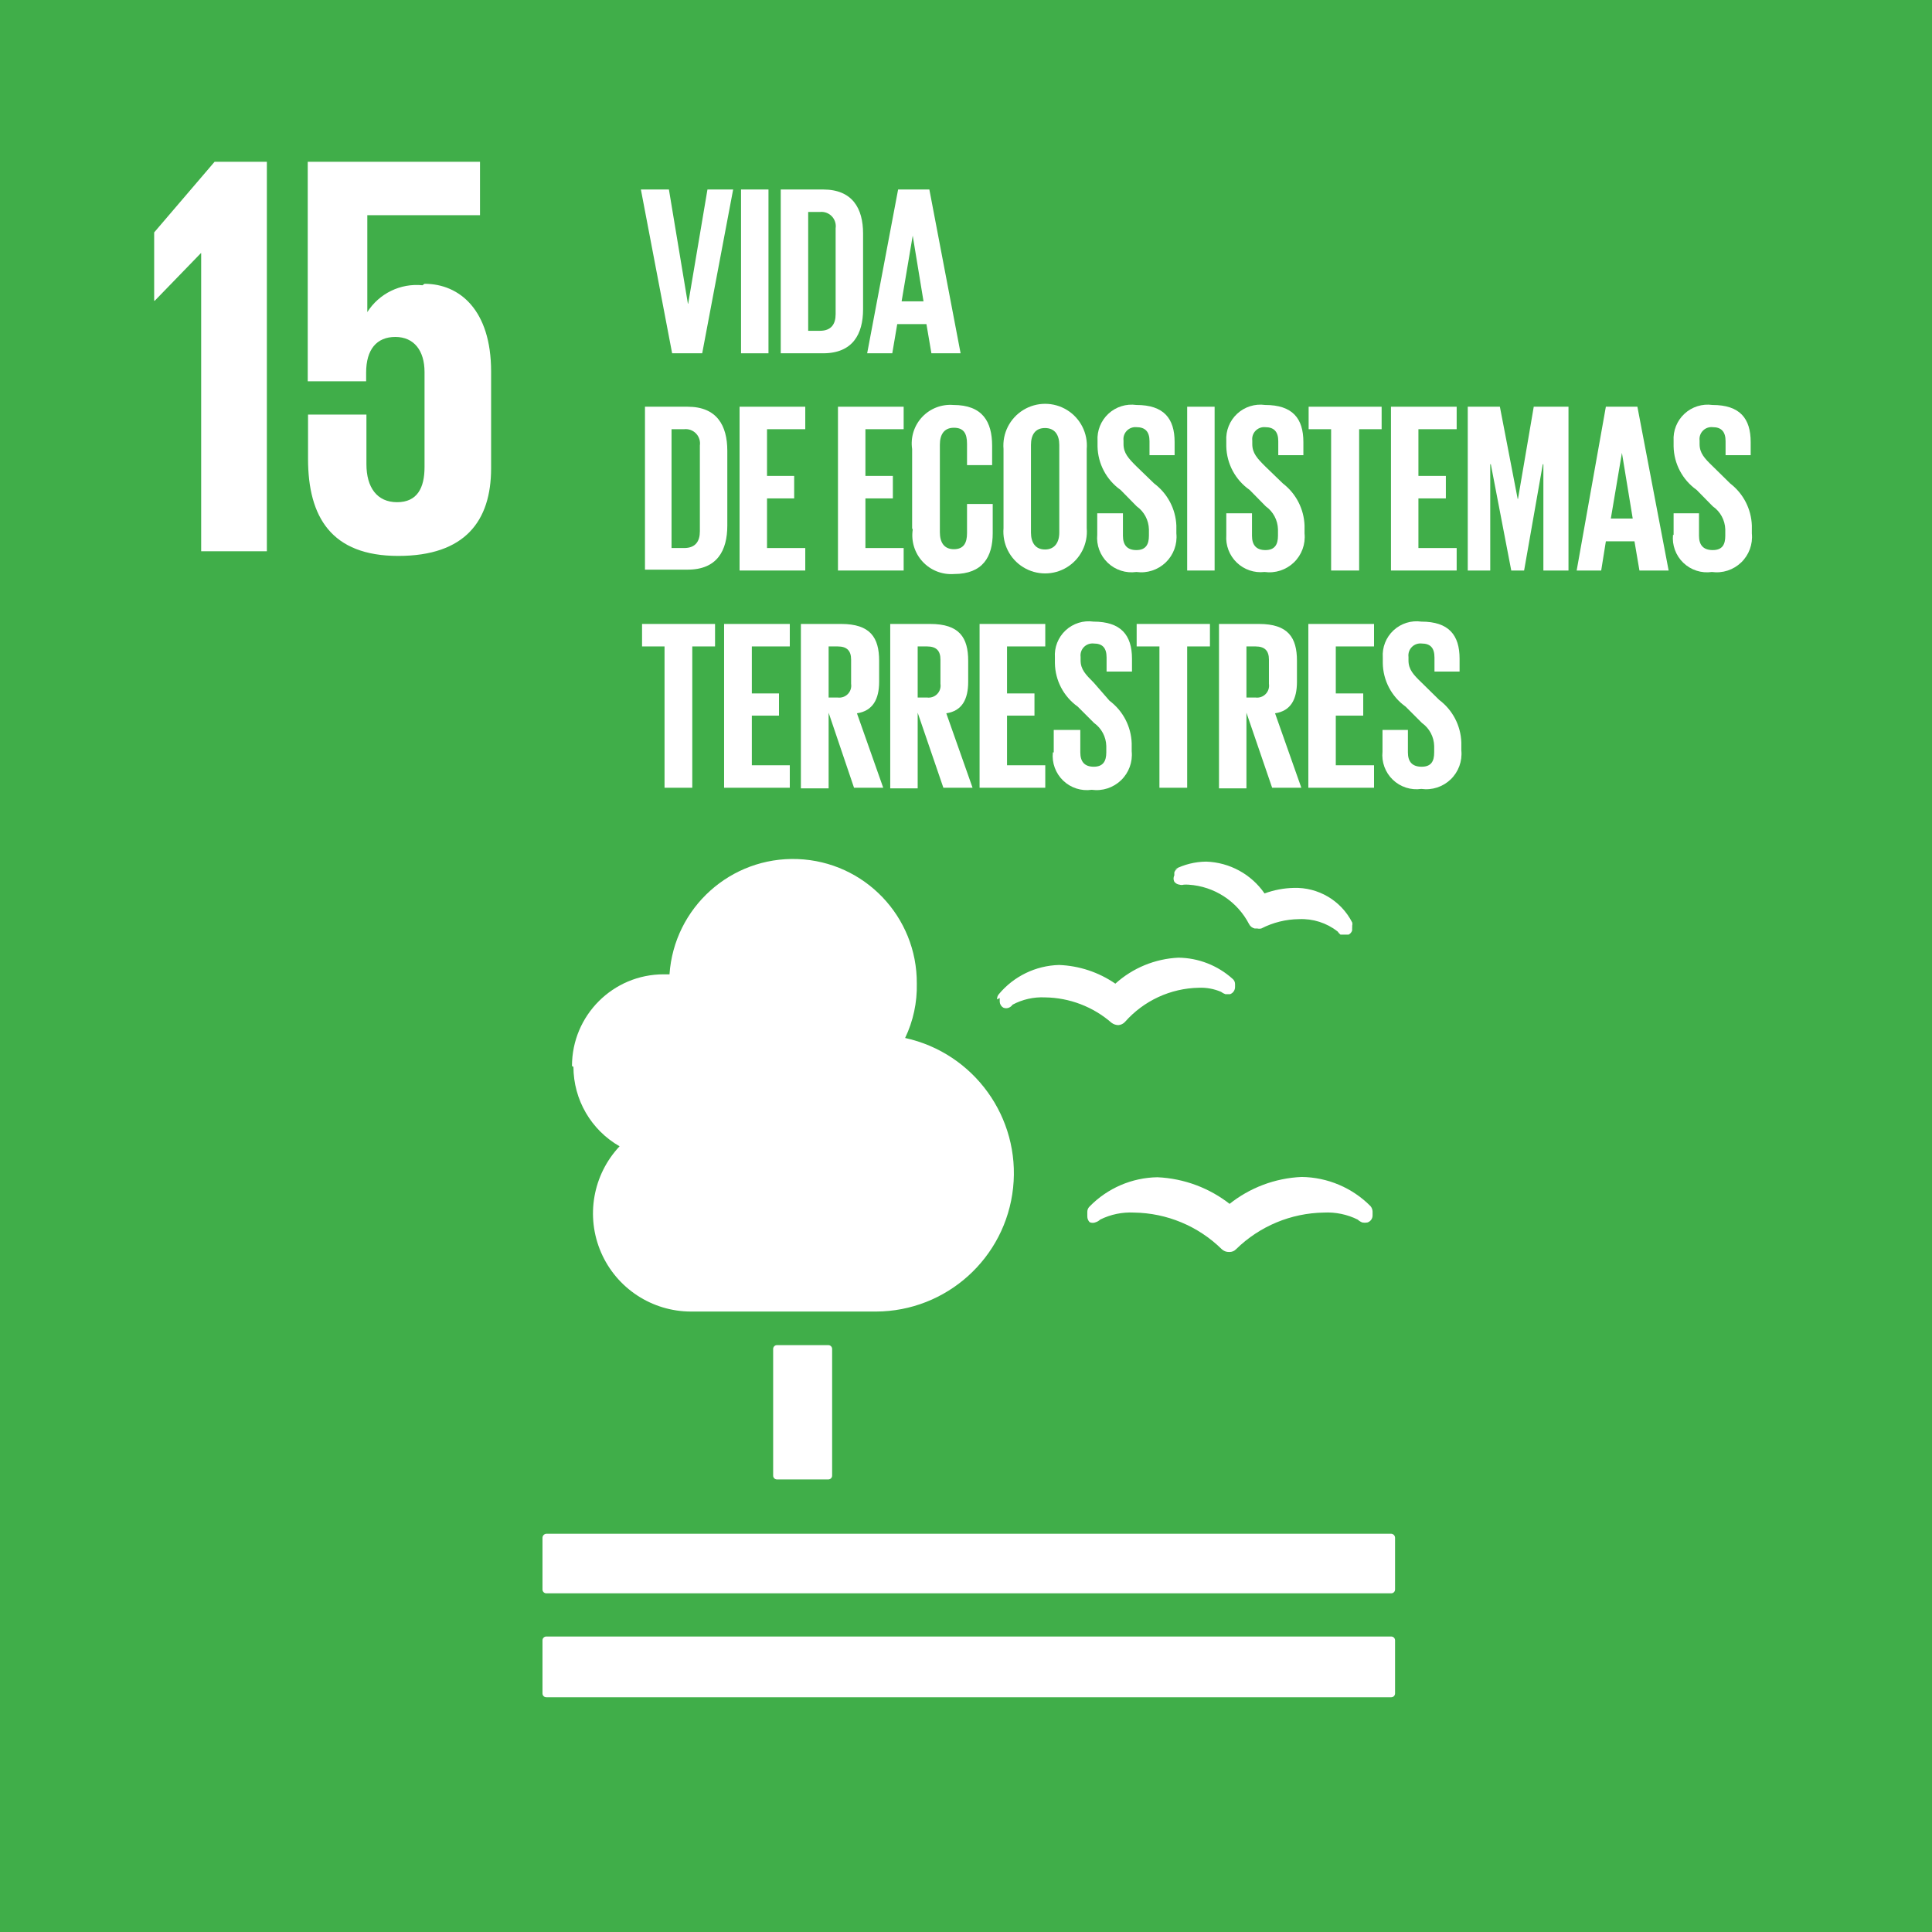
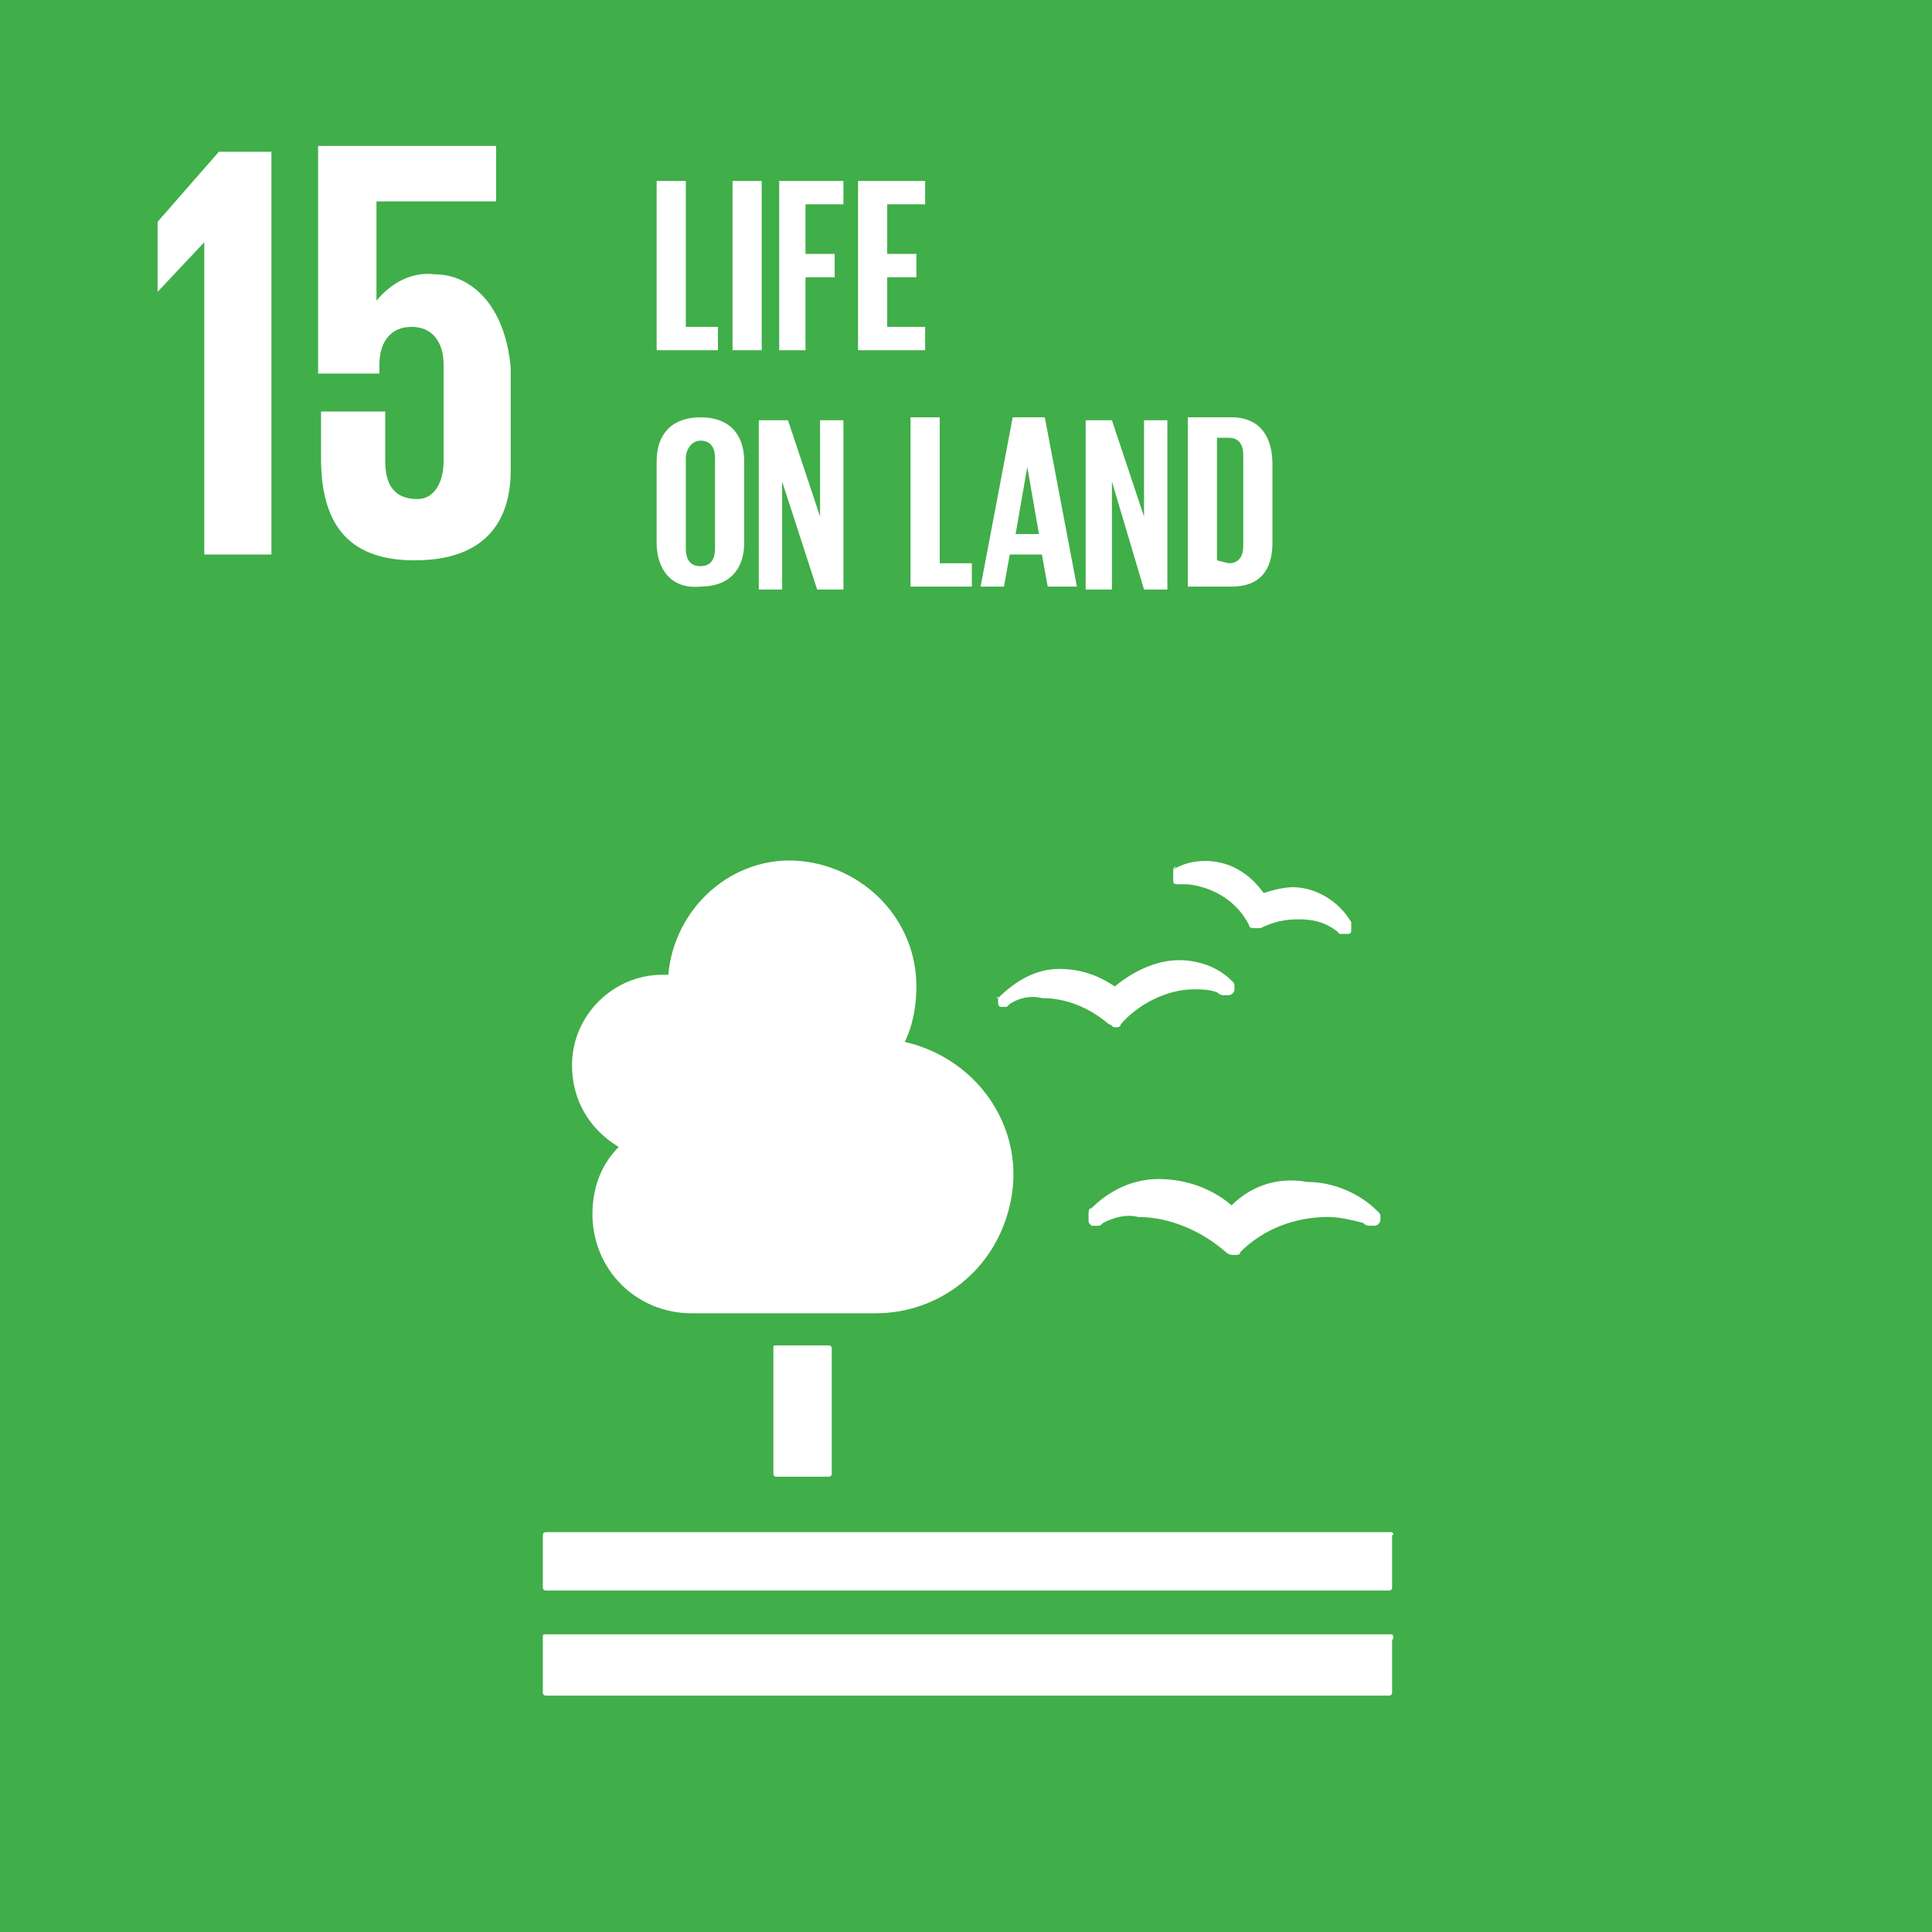
- <svg xmlns="http://www.w3.org/2000/svg" viewBox="0 0 66.17 66.17">
-   <defs>
-     <style>.cls-1{fill:#40ae49;}.cls-2{fill:#fff;}</style>
-   </defs>
-   <g id="Layer_2" data-name="Layer 2">
-     <g id="Layer_1-2" data-name="Layer 1">
-       <rect class="cls-1" width="66.17" height="66.17" />
-       <rect class="cls-2" x="26.48" y="46.07" width="2.02" height="4.6" rx="0.13" />
-       <path class="cls-2" d="M47.65,52.53H18.72a.14.14,0,0,0-.14.14v1.77a.13.13,0,0,0,.14.13H47.65a.13.13,0,0,0,.13-.13V52.67a.14.14,0,0,0-.13-.14" />
-       <path class="cls-2" d="M47.65,56.05H18.72a.13.13,0,0,0-.14.13V58a.13.13,0,0,0,.14.13H47.65a.13.13,0,0,0,.13-.13V56.18a.13.13,0,0,0-.13-.13" />
-       <path class="cls-2" d="M42.15,41.26a4.34,4.34,0,0,0-2.51-.94,3.32,3.32,0,0,0-2.32,1,.25.25,0,0,0-.08.18v.16a.28.28,0,0,0,.08.2.26.26,0,0,0,.21,0h0a.38.38,0,0,0,.15-.09,2.34,2.34,0,0,1,1.16-.24,4.37,4.37,0,0,1,3,1.25l0,0a.35.35,0,0,0,.26.1.31.31,0,0,0,.24-.1l0,0a4.39,4.39,0,0,1,3-1.25,2.34,2.34,0,0,1,1.16.24.49.49,0,0,0,.16.1.47.47,0,0,0,.17,0,.25.25,0,0,0,.18-.24v-.14a.31.31,0,0,0-.07-.18,3.38,3.38,0,0,0-2.36-1,4.26,4.26,0,0,0-2.49.94" />
-       <path class="cls-2" d="M40.35,29.73a.27.27,0,0,0-.13.15l0,.1a.24.24,0,0,0,0,.22.27.27,0,0,0,.18.1h0a.25.25,0,0,0,.14,0,1.09,1.09,0,0,1,.17,0,2.51,2.51,0,0,1,2.07,1.35v0a.29.29,0,0,0,.19.15h.09a.29.29,0,0,0,.14,0h0a2.89,2.89,0,0,1,1.29-.32,2,2,0,0,1,1.32.42.52.52,0,0,0,.1.11l.09,0h.07l.12,0a.24.24,0,0,0,.12-.14l0-.09a.17.17,0,0,0,0-.07.21.21,0,0,0,0-.12,2.17,2.17,0,0,0-2-1.18,3.11,3.11,0,0,0-1,.19,2.53,2.53,0,0,0-2-1.09,2.44,2.44,0,0,0-1.09.27" />
-       <path class="cls-2" d="M34.24,34.18v.13a.25.25,0,0,0,.12.2.24.24,0,0,0,.2,0h0a.29.29,0,0,0,.12-.1,2.14,2.14,0,0,1,1.11-.25,3.54,3.54,0,0,1,2.28.87l0,0a.4.4,0,0,0,.23.08h0a.34.34,0,0,0,.23-.11l0,0a3.46,3.46,0,0,1,2.53-1.17,1.75,1.75,0,0,1,.76.14.53.53,0,0,0,.15.08h.16a.26.26,0,0,0,.17-.25V33.7a.23.23,0,0,0-.09-.18,2.82,2.82,0,0,0-1.85-.72,3.46,3.46,0,0,0-2.16.89,3.64,3.64,0,0,0-1.93-.64,2.78,2.78,0,0,0-2.06,1,.25.25,0,0,0-.06.18" />
-       <path class="cls-2" d="M19.59,36.51a3.14,3.14,0,0,1,3.14-3.14h.2a4.24,4.24,0,0,1,8.47.32A4.09,4.09,0,0,1,31,35.55a4.74,4.74,0,0,1-1,9.37l-6.33,0a3.36,3.36,0,0,1-2.45-5.66,3.14,3.14,0,0,1-1.58-2.72" />
-       <polygon class="cls-2" points="5.28 7.96 5.28 10.3 5.3 10.3 6.88 8.67 6.89 8.67 6.89 18.88 9.14 18.88 9.14 5.54 7.35 5.54 5.28 7.96" />
-       <path class="cls-2" d="M14.47,9.77a2,2,0,0,0-1.89.92h0V7.37h3.86V5.54h-5.9v7.52h2v-.3c0-.79.36-1.22,1-1.22s1,.47,1,1.2V16c0,.71-.25,1.2-.94,1.2s-1.05-.51-1.05-1.3V14.2h-2v1.51c0,2,.8,3.33,3.09,3.33s3.18-1.2,3.18-3V12.72c0-2.1-1.08-3-2.28-3" />
-       <polygon class="cls-2" points="25.11 6.49 24.05 12.1 23.02 12.1 21.95 6.49 22.91 6.49 23.56 10.4 23.57 10.4 24.23 6.49 25.11 6.49" />
-       <rect class="cls-2" x="25.38" y="6.49" width="0.94" height="5.61" />
-       <path class="cls-2" d="M28.08,11.33c.39,0,.54-.23.54-.57V7.82a.49.49,0,0,0-.54-.56h-.4v4.07ZM29.56,8v2.59c0,.86-.36,1.51-1.37,1.51H26.74V6.49h1.45c1,0,1.37.64,1.37,1.51" />
-       <path class="cls-2" d="M30.88,10.32h.75l-.37-2.25h0ZM29.7,12.1l1.06-5.61h1.07L32.9,12.1h-1l-.17-1h-1l-.17,1Z" />
-       <path class="cls-2" d="M23.43,18.77c.39,0,.54-.23.54-.57V15.26a.49.49,0,0,0-.54-.56H23v4.07Zm1.48-3.33V18c0,.86-.35,1.51-1.36,1.51H22.09V13.93h1.46c1,0,1.36.64,1.36,1.51" />
-       <polygon class="cls-2" points="25.33 13.93 27.58 13.93 27.58 14.7 26.27 14.7 26.27 16.3 27.2 16.3 27.2 17.07 26.27 17.07 26.27 18.77 27.58 18.77 27.58 19.54 25.33 19.54 25.33 13.93" />
-       <polygon class="cls-2" points="28.7 13.93 30.95 13.93 30.95 14.7 29.64 14.7 29.64 16.3 30.58 16.3 30.58 17.07 29.64 17.07 29.64 18.77 30.95 18.77 30.95 19.54 28.7 19.54 28.7 13.93" />
-       <path class="cls-2" d="M31.24,18.09V15.38a1.32,1.32,0,0,1,1.41-1.51c1,0,1.33.57,1.33,1.4v.66h-.86V15.2c0-.35-.11-.55-.45-.55s-.48.24-.48.58v3c0,.34.14.58.48.58s.45-.22.45-.55v-1H34v1c0,.8-.33,1.4-1.33,1.4a1.33,1.33,0,0,1-1.41-1.52" />
-       <path class="cls-2" d="M36.28,18.24v-3c0-.34-.15-.58-.49-.58s-.48.24-.48.58v3c0,.34.15.58.48.58s.49-.24.49-.58m-1.91-.15V15.38a1.43,1.43,0,1,1,2.85,0v2.71a1.43,1.43,0,1,1-2.85,0" />
-       <path class="cls-2" d="M37.58,18.33v-.75h.88v.77c0,.31.14.49.46.49s.43-.19.43-.49v-.22a1,1,0,0,0-.42-.79l-.55-.56a1.87,1.87,0,0,1-.79-1.49V15.1a1.17,1.17,0,0,1,1.33-1.23c.94,0,1.31.46,1.31,1.27v.45h-.86v-.48c0-.33-.15-.48-.45-.48a.41.41,0,0,0-.44.46v.12c0,.31.17.49.44.76l.61.59A1.9,1.9,0,0,1,40.29,18v.27a1.21,1.21,0,0,1-1.37,1.32,1.18,1.18,0,0,1-1.34-1.28" />
-       <rect class="cls-2" x="40.66" y="13.93" width="0.94" height="5.61" />
-       <path class="cls-2" d="M42,18.33v-.75h.88v.77c0,.31.14.49.46.49s.43-.19.43-.49v-.22a1,1,0,0,0-.42-.79l-.55-.56A1.87,1.87,0,0,1,42,15.29V15.1a1.17,1.17,0,0,1,1.33-1.23c.94,0,1.31.46,1.31,1.27v.45h-.86v-.48c0-.33-.15-.48-.45-.48a.41.41,0,0,0-.44.46v.12c0,.31.17.49.44.76l.61.59A1.9,1.9,0,0,1,44.68,18v.27a1.21,1.21,0,0,1-1.37,1.32A1.18,1.18,0,0,1,42,18.33" />
-       <polygon class="cls-2" points="44.82 13.93 47.32 13.93 47.32 14.7 46.55 14.7 46.55 19.54 45.59 19.54 45.59 14.7 44.82 14.7 44.82 13.93" />
-       <polygon class="cls-2" points="47.64 13.93 49.89 13.93 49.89 14.7 48.58 14.7 48.58 16.3 49.52 16.3 49.52 17.07 48.58 17.07 48.58 18.77 49.89 18.77 49.89 19.54 47.64 19.54 47.64 13.93" />
-       <polygon class="cls-2" points="52.86 15.9 52.84 15.9 52.2 19.54 51.76 19.54 51.06 15.9 51.04 15.9 51.04 19.54 50.27 19.54 50.27 13.93 51.37 13.93 51.98 17.09 51.99 17.09 52.53 13.93 53.72 13.93 53.72 19.54 52.86 19.54 52.86 15.9" />
-       <path class="cls-2" d="M55.17,17.76h.75l-.37-2.25h0ZM54,19.54l1-5.61h1.08l1.07,5.61h-1l-.17-1H55l-.16,1Z" />
-       <path class="cls-2" d="M57.32,18.33v-.75h.87v.77c0,.31.14.49.47.49s.43-.19.43-.49v-.22a1,1,0,0,0-.43-.79l-.55-.56a1.87,1.87,0,0,1-.79-1.49V15.1a1.17,1.17,0,0,1,1.33-1.23c.94,0,1.31.46,1.31,1.27v.45H59.1v-.48c0-.33-.15-.48-.44-.48a.41.41,0,0,0-.45.46v.12c0,.31.17.49.45.76l.6.59A1.9,1.9,0,0,1,60,18v.27a1.21,1.21,0,0,1-1.37,1.32,1.17,1.17,0,0,1-1.33-1.28" />
-       <polygon class="cls-2" points="21.99 21.37 24.49 21.37 24.49 22.14 23.71 22.14 23.71 26.98 22.76 26.98 22.76 22.14 21.99 22.14 21.99 21.37" />
-       <polygon class="cls-2" points="24.8 21.37 27.05 21.37 27.05 22.14 25.75 22.14 25.75 23.75 26.68 23.75 26.68 24.51 25.75 24.51 25.75 26.21 27.05 26.21 27.05 26.98 24.8 26.98 24.8 21.37" />
-       <path class="cls-2" d="M28.38,22.14v1.75h.31a.41.41,0,0,0,.46-.47v-.83c0-.3-.14-.45-.46-.45Zm0,2.27V27h-.95V21.37h1.38c1,0,1.3.47,1.3,1.26v.72c0,.6-.22,1-.76,1.08l.9,2.55h-1Z" />
-       <path class="cls-2" d="M31.43,22.14v1.75h.32a.41.41,0,0,0,.46-.47v-.83c0-.3-.14-.45-.46-.45Zm0,2.27V27h-.94V21.37h1.37c1,0,1.3.47,1.3,1.26v.72c0,.6-.21,1-.75,1.08l.9,2.55h-1Z" />
-       <polygon class="cls-2" points="33.55 21.37 35.8 21.37 35.8 22.14 34.49 22.14 34.49 23.75 35.43 23.75 35.43 24.51 34.49 24.51 34.49 26.21 35.8 26.21 35.8 26.98 33.55 26.98 33.55 21.37" />
-       <path class="cls-2" d="M36.09,25.77V25H37v.77c0,.31.14.49.46.49s.43-.19.43-.49v-.22a1,1,0,0,0-.42-.79l-.56-.56a1.86,1.86,0,0,1-.78-1.49v-.19a1.16,1.16,0,0,1,1.32-1.23c.94,0,1.32.46,1.32,1.27V23h-.87v-.48c0-.33-.14-.48-.44-.48a.41.41,0,0,0-.45.46v.12c0,.31.18.49.45.76L38,24a1.9,1.9,0,0,1,.76,1.46v.27a1.21,1.21,0,0,1-1.37,1.32,1.17,1.17,0,0,1-1.33-1.28" />
-       <polygon class="cls-2" points="38.93 21.37 41.44 21.37 41.44 22.14 40.66 22.14 40.66 26.98 39.71 26.98 39.71 22.14 38.93 22.14 38.93 21.37" />
-       <path class="cls-2" d="M42.69,22.14v1.75H43a.41.41,0,0,0,.46-.47v-.83c0-.3-.14-.45-.46-.45Zm0,2.27V27h-.94V21.37h1.37c1,0,1.3.47,1.3,1.26v.72c0,.6-.21,1-.75,1.08l.9,2.55h-1Z" />
-       <polygon class="cls-2" points="44.81 21.37 47.06 21.37 47.06 22.14 45.75 22.14 45.75 23.75 46.69 23.75 46.69 24.51 45.75 24.51 45.75 26.21 47.06 26.21 47.06 26.98 44.81 26.98 44.81 21.37" />
-       <path class="cls-2" d="M47.35,25.77V25h.87v.77c0,.31.14.49.47.49s.43-.19.43-.49v-.22a1,1,0,0,0-.42-.79l-.56-.56a1.86,1.86,0,0,1-.78-1.49v-.19a1.16,1.16,0,0,1,1.32-1.23c.94,0,1.31.46,1.31,1.27V23h-.86v-.48c0-.33-.14-.48-.44-.48a.41.41,0,0,0-.45.46v.12c0,.31.17.49.45.76l.6.59a1.9,1.9,0,0,1,.76,1.46v.27a1.21,1.21,0,0,1-1.37,1.32,1.17,1.17,0,0,1-1.33-1.28" />
+ <svg xmlns="http://www.w3.org/2000/svg" version="1.1" id="Capa_1" x="0px" y="0px" viewBox="0 0 66.2 66.2" style="enable-background:new 0 0 66.2 66.2;" xml:space="preserve">
+   <style type="text/css">
+ 	.st0{fill:#40AE49;}
+ 	.st1{fill:#FFFFFF;}
+ </style>
+   <rect class="st0" width="66.2" height="66.2" />
+   <path class="st1" d="M26.6,46.1h1.8c0.1,0,0.1,0.1,0.1,0.1v4.3c0,0.1-0.1,0.1-0.1,0.1h-1.8c-0.1,0-0.1-0.1-0.1-0.1v-4.3  C26.5,46.1,26.5,46.1,26.6,46.1z" />
+   <path class="st1" d="M47.7,52.5H18.7c-0.1,0-0.1,0.1-0.1,0.1v1.8c0,0.1,0.1,0.1,0.1,0.1c0,0,0,0,0,0h28.9c0.1,0,0.1-0.1,0.1-0.1  c0,0,0,0,0,0v-1.8C47.8,52.6,47.7,52.5,47.7,52.5" />
+   <path class="st1" d="M47.7,56H18.7c-0.1,0-0.1,0-0.1,0.1c0,0,0,0,0,0V58c0,0.1,0.1,0.1,0.1,0.1c0,0,0,0,0,0h28.9  c0.1,0,0.1-0.1,0.1-0.1c0,0,0,0,0,0v-1.8C47.8,56.1,47.7,56,47.7,56C47.7,56,47.7,56,47.7,56" />
+   <path class="st1" d="M42.2,41.3c-0.7-0.6-1.6-0.9-2.5-0.9c-0.9,0-1.7,0.4-2.3,1c-0.1,0-0.1,0.1-0.1,0.2v0.2c0,0.1,0,0.1,0.1,0.2  c0.1,0,0.1,0,0.2,0l0,0c0.1,0,0.1,0,0.2-0.1c0.4-0.2,0.8-0.3,1.2-0.2c1.1,0,2.2,0.5,3,1.2l0,0c0.1,0.1,0.2,0.1,0.3,0.1  c0.1,0,0.2,0,0.2-0.1l0,0c0.8-0.8,1.9-1.2,3-1.2c0.4,0,0.8,0.1,1.2,0.2c0,0,0.1,0.1,0.2,0.1c0.1,0,0.1,0,0.2,0  c0.1,0,0.2-0.1,0.2-0.2v-0.1c0-0.1,0-0.1-0.1-0.2c-0.6-0.6-1.5-1-2.4-1C43.7,40.3,42.8,40.7,42.2,41.3" />
+   <path class="st1" d="M40.3,29.7c-0.1,0-0.1,0.1-0.1,0.1V30c0,0.1,0,0.2,0,0.2c0,0.1,0.1,0.1,0.2,0.1l0,0c0,0,0.1,0,0.1,0  c0.1,0,0.1,0,0.2,0c0.9,0.1,1.7,0.6,2.1,1.4l0,0c0,0.1,0.1,0.1,0.2,0.1h0.1c0,0,0.1,0,0.1,0l0,0c0.4-0.2,0.8-0.3,1.3-0.3  c0.5,0,0.9,0.1,1.3,0.4c0,0,0.1,0.1,0.1,0.1H46h0.1h0.1c0.1,0,0.1-0.1,0.1-0.1v-0.1c0,0,0,0,0-0.1c0,0,0-0.1,0-0.1  c-0.4-0.7-1.2-1.2-2-1.2c-0.3,0-0.7,0.1-1,0.2c-0.5-0.7-1.2-1.1-2-1.1c-0.4,0-0.8,0.1-1.1,0.3" />
+   <path class="st1" d="M34.2,34.2v0.1c0,0.1,0,0.2,0.1,0.2c0.1,0,0.1,0,0.2,0l0,0c0,0,0.1-0.1,0.1-0.1c0.3-0.2,0.7-0.3,1.1-0.2  c0.8,0,1.6,0.3,2.3,0.9l0,0c0.1,0,0.1,0.1,0.2,0.1l0,0c0.1,0,0.2,0,0.2-0.1l0,0c0.6-0.7,1.6-1.2,2.5-1.2c0.3,0,0.5,0,0.8,0.1  c0,0,0.1,0.1,0.2,0.1h0.2c0.1,0,0.2-0.1,0.2-0.2v-0.1c0-0.1,0-0.1-0.1-0.2c-0.5-0.5-1.2-0.7-1.8-0.7c-0.8,0-1.6,0.4-2.2,0.9  c-0.6-0.4-1.2-0.6-1.9-0.6c-0.8,0-1.5,0.4-2.1,1C34.2,34.1,34.1,34.2,34.2,34.2" />
+   <path class="st1" d="M19.6,36.5c0-1.7,1.4-3.1,3.1-3.1h0.2c0.2-2.3,2.2-4.1,4.5-3.9c2.2,0.2,4,2,4,4.3c0,0.6-0.1,1.3-0.4,1.9  c2.6,0.6,4.2,3.1,3.6,5.6c-0.5,2.2-2.4,3.7-4.6,3.7h-6.3c-1.9,0-3.4-1.5-3.4-3.4c0-0.9,0.3-1.7,0.9-2.3  C20.2,38.7,19.6,37.7,19.6,36.5" />
+   <g>
+     <path id="Path_425_1_" class="st1" d="M5.4,7.6V10l0,0L7,8.3l0,0V19h2.3V5.2H7.5L5.4,7.6z" />
+     <path id="Path_426_1_" class="st1" d="M14.9,9.4c-0.8-0.1-1.5,0.3-2,0.9l0,0V6.9H17V5h-6.1v7.8h2.1v-0.3c0-0.8,0.4-1.3,1.1-1.3   c0.7,0,1.1,0.5,1.1,1.3v3.3c0,0.7-0.3,1.3-0.9,1.3c-0.8,0-1.1-0.5-1.1-1.3v-1.7H11v1.6c0,2.1,0.8,3.5,3.2,3.5s3.3-1.3,3.3-3.1v-3.5   C17.3,10.4,16.1,9.4,14.9,9.4" />
+     <g>
+       <path class="st1" d="M22.5,6.2h1v5h1.1V12h-2.1V6.2z" />
+       <path class="st1" d="M25.1,6.2h1V12h-1V6.2z" />
+       <path class="st1" d="M26.6,6.2h2.3V7h-1.3v1.7h1v0.8h-1V12h-0.9V6.2z" />
+       <path class="st1" d="M29.4,6.2h2.3V7h-1.3v1.7h1v0.8h-1v1.7h1.3V12h-2.3V6.2z" />
+       <path class="st1" d="M22.5,18.6v-2.8c0-0.9,0.5-1.5,1.5-1.5c1.1,0,1.5,0.7,1.5,1.5v2.8c0,0.9-0.5,1.5-1.5,1.5    C23,20.2,22.5,19.5,22.5,18.6z M24.5,18.8v-3.1c0-0.3-0.1-0.6-0.5-0.6c-0.3,0-0.5,0.3-0.5,0.6v3.1c0,0.3,0.1,0.6,0.5,0.6    S24.5,19.1,24.5,18.8z" />
+       <path class="st1" d="M26.8,16.5v3.7H26v-5.8H27l1.1,3.3v-3.3h0.8v5.8H28L26.8,16.5z" />
+       <path class="st1" d="M31.2,14.3h1v5h1.1v0.8h-2.1V14.3z" />
+       <path class="st1" d="M33.6,20.1l1.1-5.8h1.1l1.1,5.8h-1L35.7,19h-1.1l-0.2,1.1H33.6z M34.8,18.3h0.8l-0.4-2.3l0,0L34.8,18.3z" />
+       <path class="st1" d="M38.1,16.5v3.7h-0.9v-5.8h0.9l1.1,3.3v-3.3h0.8v5.8h-0.8L38.1,16.5z" />
+       <path class="st1" d="M43.6,15.9v2.7c0,0.9-0.4,1.5-1.4,1.5h-1.5v-5.8h1.5C43.2,14.3,43.6,15,43.6,15.9z M42.1,19.3    c0.4,0,0.5-0.3,0.5-0.6v-3.1c0-0.3-0.1-0.6-0.5-0.6h-0.4v4.2L42.1,19.3L42.1,19.3z" />
    </g>
  </g>
</svg>
